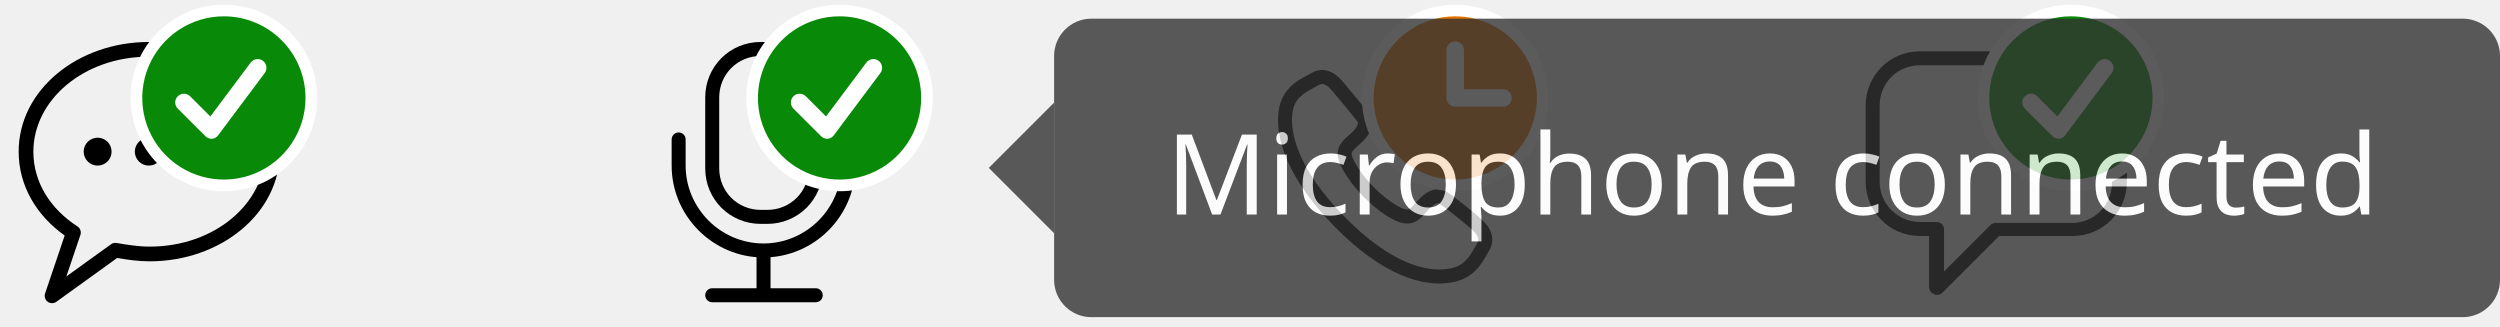
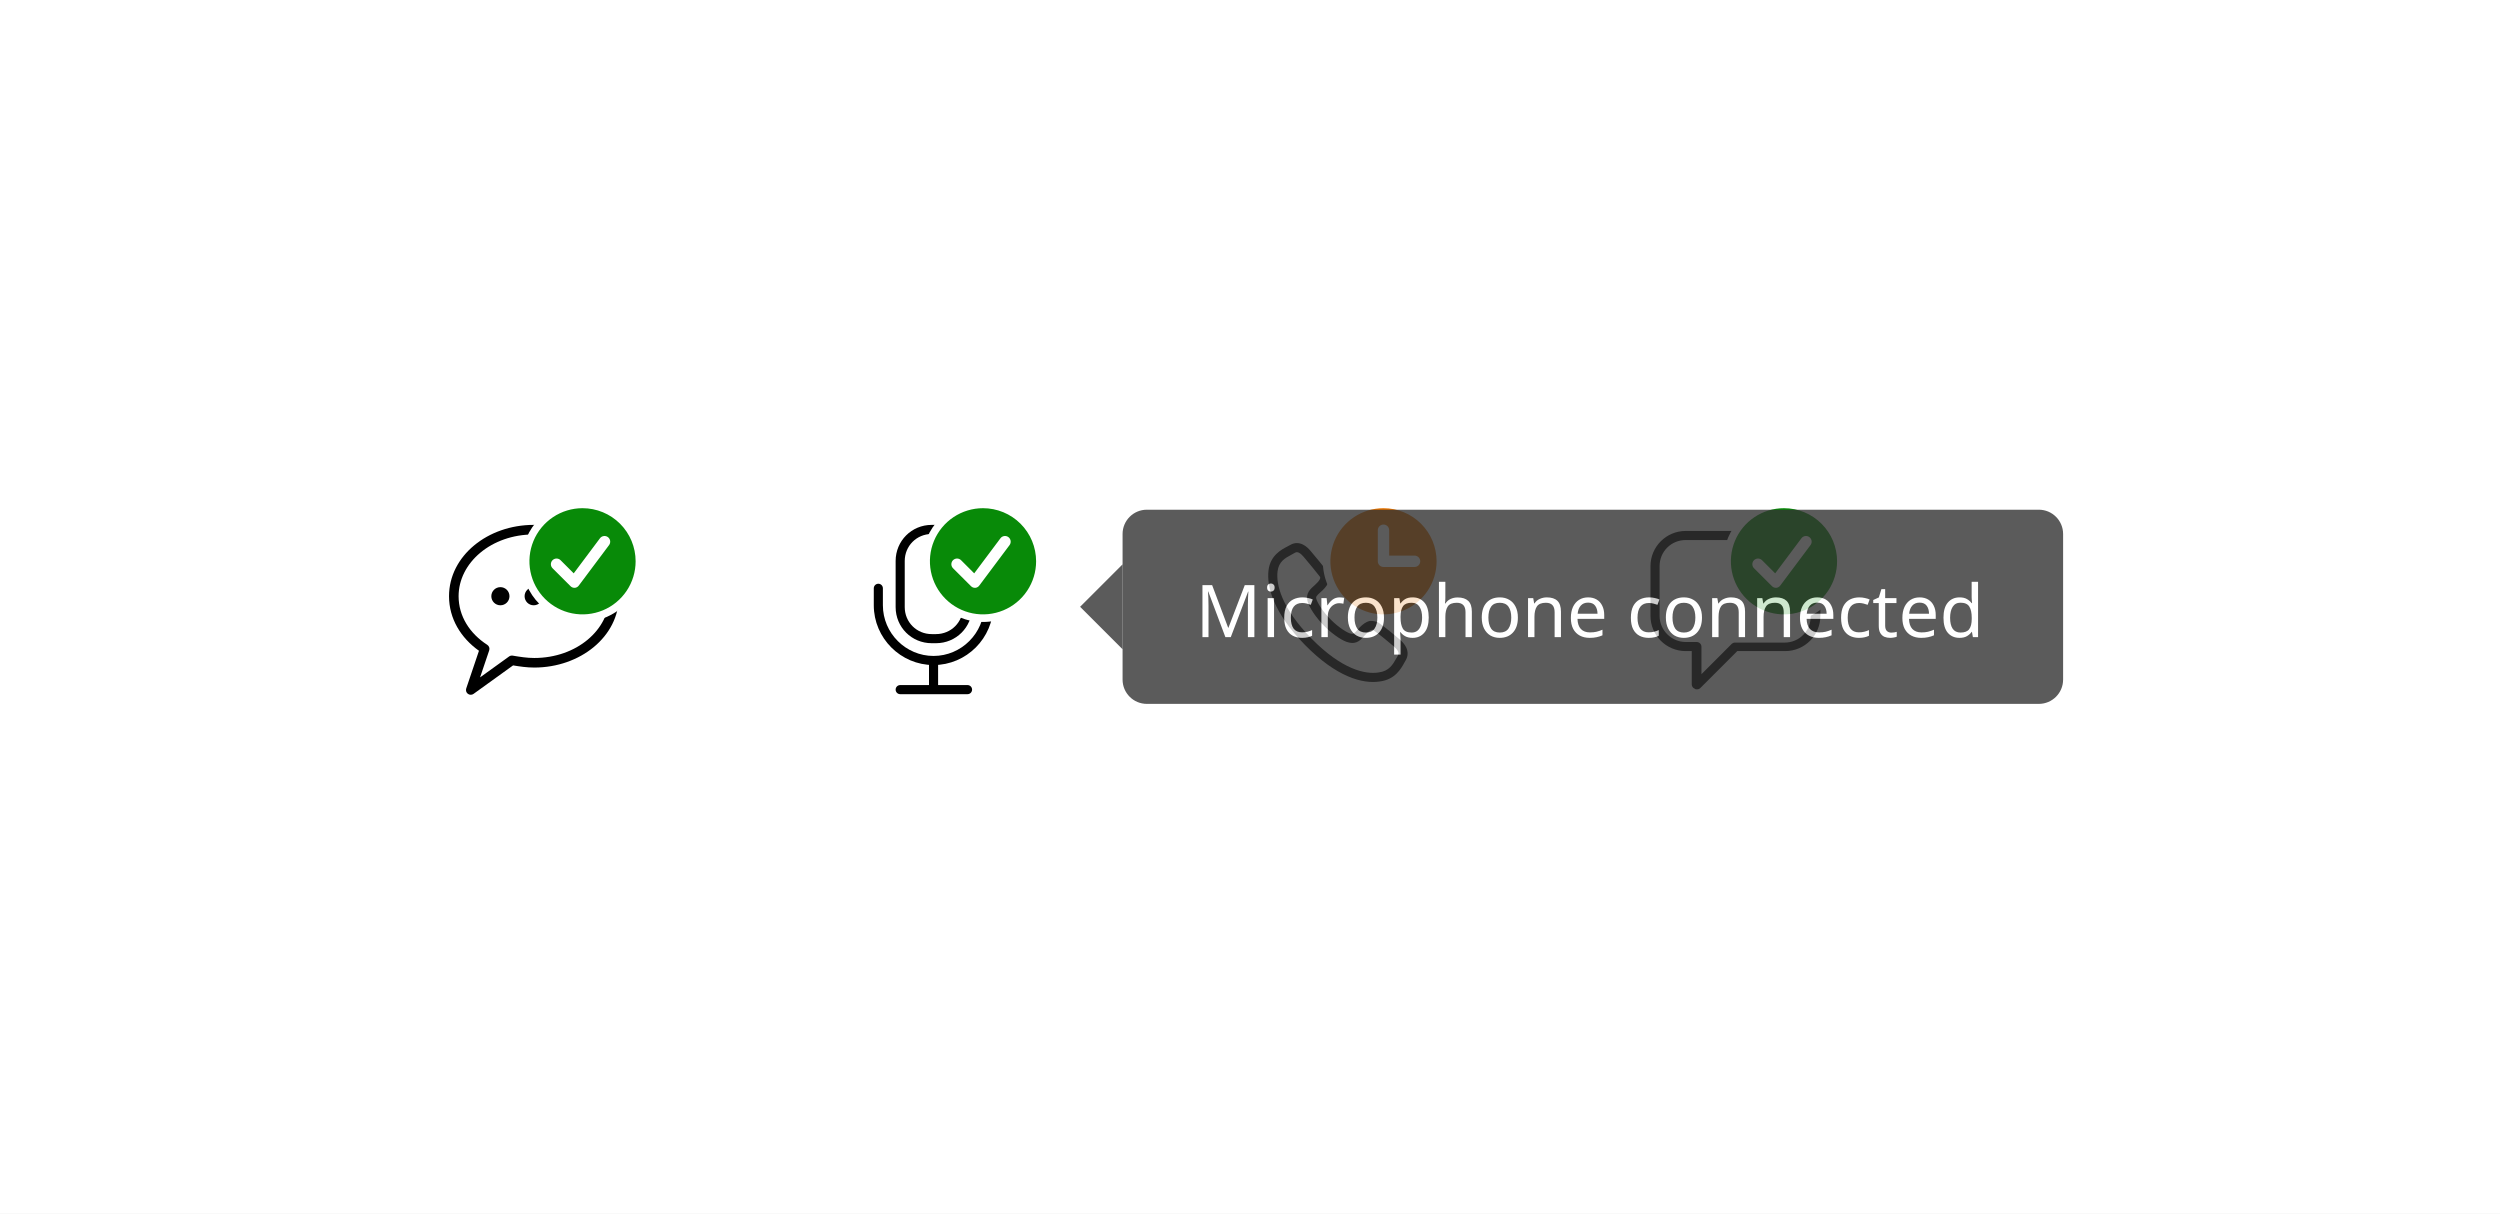
- <svg xmlns="http://www.w3.org/2000/svg" width="268" height="35" viewBox="0 0 268 35" fill="none">
-   <g clip-path="url(#clip0_8402_499468)">
-     <path d="M15.95 17.752C16.776 17.752 17.446 17.082 17.446 16.256C17.446 15.431 16.776 14.761 15.95 14.761C15.124 14.761 14.454 15.431 14.454 16.256C14.454 17.082 15.124 17.752 15.95 17.752Z" fill="black" />
-     <path d="M10.466 17.752C11.292 17.752 11.962 17.082 11.962 16.256C11.962 15.431 11.292 14.761 10.466 14.761C9.64 14.761 8.97 15.431 8.97 16.256C8.97 17.082 9.64 17.752 10.466 17.752Z" fill="black" />
-     <path d="M21.534 17.752C22.36 17.752 23.03 17.082 23.03 16.256C23.03 15.431 22.36 14.761 21.534 14.761C20.708 14.761 20.038 15.431 20.038 16.256C20.038 17.082 20.708 17.752 21.534 17.752Z" fill="black" />
-     <path fill-rule="evenodd" clip-rule="evenodd" d="M15.95 6.077C8.965 6.077 3.577 10.739 3.577 16.256C3.577 19.529 5.39 22.391 8.301 24.269C8.605 24.465 8.736 24.842 8.62 25.184L7.115 29.634L11.9 26.186C12.07 26.063 12.283 26.014 12.49 26.048C13.694 26.249 14.829 26.436 16.05 26.436C23.035 26.436 28.423 21.774 28.423 16.256C28.423 10.742 23.039 6.077 15.95 6.077ZM2 16.256C2 9.61 8.377 4.5 15.95 4.5C23.618 4.5 30 9.606 30 16.256C30 22.903 23.623 28.013 16.05 28.013C14.803 28.013 13.648 27.838 12.555 27.657L6.041 32.351C5.763 32.552 5.387 32.549 5.112 32.346C4.836 32.142 4.724 31.784 4.833 31.459L6.934 25.247C3.95 23.129 2 19.956 2 16.256Z" fill="black" />
-     <circle cx="24" cy="10.5" r="10" fill="white" />
-     <path d="M24 1.75C22.269 1.75 20.578 2.263 19.139 3.225C17.7 4.186 16.578 5.553 15.916 7.152C15.254 8.75 15.081 10.51 15.418 12.207C15.756 13.904 16.589 15.463 17.813 16.687C19.037 17.911 20.596 18.744 22.293 19.082C23.99 19.419 25.75 19.246 27.349 18.584C28.947 17.922 30.314 16.8 31.275 15.361C32.237 13.922 32.75 12.231 32.75 10.5C32.75 8.179 31.828 5.954 30.187 4.313C28.546 2.672 26.321 1.75 24 1.75ZM28.375 7.831L23.406 14.475C23.332 14.585 23.235 14.677 23.121 14.746C23.008 14.815 22.882 14.859 22.75 14.875H22.681C22.558 14.876 22.436 14.853 22.322 14.805C22.208 14.758 22.105 14.688 22.019 14.6L19.081 11.669C18.989 11.583 18.915 11.479 18.864 11.364C18.813 11.249 18.785 11.125 18.783 10.999C18.781 10.873 18.804 10.748 18.851 10.632C18.898 10.515 18.968 10.409 19.058 10.32C19.146 10.231 19.253 10.161 19.369 10.114C19.486 10.066 19.611 10.043 19.737 10.046C19.863 10.048 19.987 10.075 20.102 10.127C20.217 10.178 20.32 10.252 20.406 10.344L22.55 12.488L26.875 6.706C27.024 6.507 27.246 6.376 27.492 6.341C27.739 6.306 27.989 6.37 28.188 6.519C28.386 6.668 28.518 6.89 28.553 7.136C28.588 7.382 28.524 7.632 28.375 7.831Z" fill="#088A08" />
+ <svg xmlns="http://www.w3.org/2000/svg" width="412" height="200" viewBox="0 0 412 200" fill="none">
+   <rect width="412" height="200" fill="white" />
+   <g clip-path="url(#clip0_6677_525181)">
+     <path d="M87.95 99.752C88.776 99.752 89.446 99.082 89.446 98.257C89.446 97.43 88.776 96.761 87.95 96.761C87.124 96.761 86.454 97.43 86.454 98.257C86.454 99.082 87.124 99.752 87.95 99.752Z" fill="black" />
+     <path d="M82.466 99.752C83.292 99.752 83.962 99.082 83.962 98.257C83.962 97.43 83.292 96.761 82.466 96.761C81.64 96.761 80.97 97.43 80.97 98.257C80.97 99.082 81.64 99.752 82.466 99.752Z" fill="black" />
+     <path d="M93.534 99.752C94.36 99.752 95.03 99.082 95.03 98.257C95.03 97.43 94.36 96.761 93.534 96.761C92.708 96.761 92.038 97.43 92.038 98.257C92.038 99.082 92.708 99.752 93.534 99.752Z" fill="black" />
+     <path fill-rule="evenodd" clip-rule="evenodd" d="M87.95 88.077C80.965 88.077 75.577 92.739 75.577 98.257C75.577 101.529 77.39 104.391 80.301 106.269C80.605 106.465 80.736 106.842 80.62 107.184L79.115 111.634L83.9 108.186C84.07 108.063 84.283 108.014 84.49 108.048C85.694 108.249 86.829 108.436 88.05 108.436C95.035 108.436 100.423 103.774 100.423 98.257C100.423 92.742 95.039 88.077 87.95 88.077ZM74 98.257C74 91.61 80.377 86.5 87.95 86.5C95.618 86.5 102 91.606 102 98.257C102 104.903 95.623 110.013 88.05 110.013C86.803 110.013 85.648 109.838 84.555 109.657L78.041 114.351C77.763 114.552 77.388 114.549 77.112 114.346C76.836 114.142 76.724 113.784 76.834 113.459L78.934 107.247C75.95 105.129 74 101.956 74 98.257Z" fill="black" />
+     <circle cx="96" cy="92.5" r="10" fill="white" />
+     <path d="M96 83.75C94.269 83.75 92.578 84.263 91.139 85.225C89.7 86.186 88.578 87.553 87.916 89.151C87.254 90.75 87.081 92.51 87.418 94.207C87.756 95.904 88.589 97.463 89.813 98.687C91.037 99.911 92.596 100.744 94.293 101.082C95.99 101.419 97.75 101.246 99.349 100.584C100.947 99.922 102.314 98.8 103.275 97.361C104.237 95.922 104.75 94.231 104.75 92.5C104.75 90.179 103.828 87.954 102.187 86.313C100.546 84.672 98.321 83.75 96 83.75ZM100.375 89.831L95.406 96.475C95.332 96.585 95.234 96.677 95.121 96.746C95.008 96.815 94.882 96.859 94.75 96.875H94.681C94.558 96.876 94.436 96.853 94.322 96.805C94.208 96.758 94.105 96.688 94.019 96.6L91.081 93.669C90.989 93.583 90.915 93.479 90.864 93.364C90.813 93.249 90.785 93.125 90.783 92.999C90.781 92.874 90.804 92.749 90.851 92.632C90.898 92.515 90.968 92.409 91.058 92.32C91.147 92.231 91.252 92.161 91.369 92.114C91.486 92.066 91.611 92.043 91.737 92.046C91.863 92.048 91.987 92.075 92.102 92.126C92.217 92.178 92.32 92.252 92.406 92.344L94.55 94.487L98.875 88.706C99.024 88.507 99.246 88.376 99.492 88.341C99.739 88.305 99.989 88.37 100.188 88.519C100.386 88.668 100.518 88.89 100.553 89.136C100.588 89.382 100.524 89.632 100.375 89.831Z" fill="#088A08" />
  </g>
-   <g clip-path="url(#clip1_8402_499468)">
-     <path fill-rule="evenodd" clip-rule="evenodd" d="M72.75 14.2C73.164 14.2 73.5 14.536 73.5 14.95V17.75C73.5 22.336 77.264 26.1 81.85 26.1C86.436 26.1 90.2 22.336 90.2 17.75V14.95C90.2 14.536 90.536 14.2 90.95 14.2C91.364 14.2 91.7 14.536 91.7 14.95V17.75C91.7 23.164 87.264 27.6 81.85 27.6C76.436 27.6 72 23.164 72 17.75V14.95C72 14.536 72.336 14.2 72.75 14.2Z" fill="black" />
-     <path fill-rule="evenodd" clip-rule="evenodd" d="M81.55 6C79.064 6 77.1 7.964 77.1 10.45V18.05C77.1 20.536 79.064 22.5 81.55 22.5H82.25C84.736 22.5 86.7 20.536 86.7 18.05V10.45C86.7 7.964 84.736 6 82.25 6H81.55ZM75.6 10.45C75.6 7.136 78.236 4.5 81.55 4.5H82.25C85.564 4.5 88.2 7.136 88.2 10.45V18.05C88.2 21.364 85.564 24 82.25 24H81.55C78.236 24 75.6 21.364 75.6 18.05V10.45Z" fill="black" />
-     <path fill-rule="evenodd" clip-rule="evenodd" d="M81.1 31.65V26.85H82.6V31.65H81.1Z" fill="black" />
-     <path fill-rule="evenodd" clip-rule="evenodd" d="M75.6 31.65C75.6 31.236 75.936 30.9 76.35 30.9H87.45C87.864 30.9 88.2 31.236 88.2 31.65C88.2 32.064 87.864 32.4 87.45 32.4H76.35C75.936 32.4 75.6 32.064 75.6 31.65Z" fill="black" />
-     <circle cx="90" cy="10.5" r="10" fill="white" />
-     <path d="M90 1.75C88.269 1.75 86.578 2.263 85.139 3.225C83.7 4.186 82.578 5.553 81.916 7.152C81.254 8.75 81.081 10.51 81.418 12.207C81.756 13.904 82.589 15.463 83.813 16.687C85.037 17.911 86.596 18.744 88.293 19.082C89.99 19.419 91.75 19.246 93.349 18.584C94.947 17.922 96.314 16.8 97.275 15.361C98.237 13.922 98.75 12.231 98.75 10.5C98.75 8.179 97.828 5.954 96.187 4.313C94.546 2.672 92.321 1.75 90 1.75ZM94.375 7.831L89.406 14.475C89.332 14.585 89.234 14.677 89.121 14.746C89.008 14.815 88.882 14.859 88.75 14.875H88.681C88.558 14.876 88.436 14.853 88.322 14.805C88.208 14.758 88.105 14.688 88.019 14.6L85.081 11.669C84.989 11.583 84.915 11.479 84.864 11.364C84.813 11.249 84.785 11.125 84.783 10.999C84.781 10.873 84.804 10.748 84.851 10.632C84.898 10.515 84.968 10.409 85.058 10.32C85.147 10.231 85.252 10.161 85.369 10.114C85.486 10.066 85.611 10.043 85.737 10.046C85.863 10.048 85.987 10.075 86.102 10.127C86.217 10.178 86.32 10.252 86.406 10.344L88.55 12.488L92.875 6.706C93.024 6.507 93.246 6.376 93.492 6.341C93.739 6.306 93.989 6.37 94.188 6.519C94.386 6.668 94.518 6.89 94.553 7.136C94.588 7.382 94.524 7.632 94.375 7.831Z" fill="#088A08" />
+   <g clip-path="url(#clip1_6677_525181)">
+     <path fill-rule="evenodd" clip-rule="evenodd" d="M144.75 96.2C145.164 96.2 145.5 96.536 145.5 96.95V99.75C145.5 104.336 149.264 108.1 153.85 108.1C158.436 108.1 162.2 104.336 162.2 99.75V96.95C162.2 96.536 162.536 96.2 162.95 96.2C163.364 96.2 163.7 96.536 163.7 96.95V99.75C163.7 105.164 159.264 109.6 153.85 109.6C148.436 109.6 144 105.164 144 99.75V96.95C144 96.536 144.336 96.2 144.75 96.2Z" fill="black" />
+     <path fill-rule="evenodd" clip-rule="evenodd" d="M153.55 88C151.064 88 149.1 89.964 149.1 92.45V100.05C149.1 102.536 151.064 104.5 153.55 104.5H154.25C156.736 104.5 158.7 102.536 158.7 100.05V92.45C158.7 89.964 156.736 88 154.25 88H153.55ZM147.6 92.45C147.6 89.136 150.236 86.5 153.55 86.5H154.25C157.564 86.5 160.2 89.136 160.2 92.45V100.05C160.2 103.364 157.564 106 154.25 106H153.55C150.236 106 147.6 103.364 147.6 100.05V92.45Z" fill="black" />
+     <path fill-rule="evenodd" clip-rule="evenodd" d="M153.1 113.65V108.85H154.6V113.65H153.1Z" fill="black" />
+     <path fill-rule="evenodd" clip-rule="evenodd" d="M147.6 113.65C147.6 113.236 147.936 112.9 148.35 112.9H159.45C159.864 112.9 160.2 113.236 160.2 113.65C160.2 114.064 159.864 114.4 159.45 114.4H148.35C147.936 114.4 147.6 114.064 147.6 113.65Z" fill="black" />
+     <circle cx="162" cy="92.5" r="10" fill="white" />
+     <path d="M162 83.75C160.269 83.75 158.578 84.263 157.139 85.225C155.7 86.186 154.578 87.553 153.916 89.151C153.254 90.75 153.081 92.51 153.418 94.207C153.756 95.904 154.589 97.463 155.813 98.687C157.037 99.911 158.596 100.744 160.293 101.082C161.99 101.419 163.75 101.246 165.348 100.584C166.947 99.922 168.314 98.8 169.275 97.361C170.237 95.922 170.75 94.231 170.75 92.5C170.75 90.179 169.828 87.954 168.187 86.313C166.546 84.672 164.321 83.75 162 83.75ZM166.375 89.831L161.406 96.475C161.332 96.585 161.234 96.677 161.121 96.746C161.008 96.815 160.882 96.859 160.75 96.875H160.681C160.558 96.876 160.436 96.853 160.322 96.805C160.208 96.758 160.105 96.688 160.019 96.6L157.081 93.669C156.989 93.583 156.915 93.479 156.864 93.364C156.813 93.249 156.785 93.125 156.783 92.999C156.781 92.874 156.804 92.749 156.851 92.632C156.898 92.515 156.968 92.409 157.057 92.32C157.146 92.231 157.253 92.161 157.369 92.114C157.486 92.066 157.611 92.043 157.737 92.046C157.863 92.048 157.987 92.075 158.102 92.126C158.217 92.178 158.32 92.252 158.406 92.344L160.55 94.487L164.875 88.706C165.024 88.507 165.246 88.376 165.492 88.341C165.739 88.305 165.989 88.37 166.188 88.519C166.386 88.668 166.518 88.89 166.553 89.136C166.588 89.382 166.524 89.632 166.375 89.831Z" fill="#088A08" />
  </g>
-   <g clip-path="url(#clip2_8402_499468)">
-     <path fill-rule="evenodd" clip-rule="evenodd" d="M142.713 7.738C143.268 8.007 143.7 8.453 143.975 8.782C144.041 8.863 144.13 8.968 144.233 9.092C144.888 9.874 146.167 11.405 146.699 12.113C147.211 12.796 147.135 13.535 146.848 14.127C146.582 14.678 146.114 15.158 145.692 15.527C145.272 15.894 145.068 16.094 144.964 16.265C144.902 16.367 144.871 16.458 144.926 16.681C144.994 16.954 145.237 17.468 145.673 18.122C146.096 18.757 146.665 19.468 147.329 20.132C147.993 20.797 148.704 21.365 149.324 21.774C149.634 21.979 149.914 22.139 150.146 22.25C150.391 22.368 150.541 22.411 150.605 22.42C150.63 22.424 150.655 22.429 150.68 22.435C150.903 22.491 150.994 22.459 151.096 22.397C151.267 22.293 151.467 22.089 151.834 21.669C152.203 21.247 152.683 20.779 153.234 20.513C153.821 20.228 154.552 20.152 155.23 20.649C156.179 21.285 157.997 22.802 158.687 23.393C159.07 23.721 159.518 24.184 159.772 24.76C160.044 25.377 160.083 26.112 159.642 26.848C159.581 26.949 159.516 27.067 159.444 27.198C158.886 28.212 157.909 29.986 155.404 30.305C152.575 30.752 148.25 29.576 143.063 24.288C137.871 18.994 136.716 14.678 137.054 11.97C137.362 9.508 139.173 8.573 140.193 8.046C140.356 7.961 140.499 7.887 140.613 7.819C141.371 7.364 142.12 7.45 142.713 7.738ZM142.059 9.087C141.827 8.975 141.626 8.961 141.384 9.106C141.187 9.224 140.983 9.334 140.778 9.444C139.763 9.99 138.745 10.537 138.543 12.155C138.281 14.247 139.126 18.131 144.134 23.237C149.139 28.341 153.01 29.169 155.18 28.822C155.188 28.821 155.197 28.819 155.205 28.818C156.921 28.604 157.532 27.523 158.106 26.509C158.189 26.363 158.271 26.218 158.355 26.077C158.514 25.813 158.503 25.598 158.4 25.365C158.279 25.091 158.027 24.804 157.71 24.532C157.004 23.926 155.238 22.457 154.382 21.887C154.371 21.879 154.36 21.871 154.349 21.863C154.232 21.775 154.121 21.749 153.888 21.862C153.614 21.995 153.294 22.278 152.963 22.656C152.63 23.036 152.28 23.432 151.876 23.678C151.412 23.96 150.915 24.032 150.352 23.899C150.076 23.853 149.78 23.738 149.498 23.603C149.19 23.455 148.85 23.259 148.498 23.026C147.793 22.56 147.004 21.928 146.268 21.193C145.532 20.457 144.901 19.668 144.424 18.953C143.96 18.257 143.603 17.571 143.471 17.044C143.326 16.467 143.395 15.958 143.683 15.485C143.929 15.081 144.325 14.731 144.705 14.398C145.083 14.067 145.366 13.747 145.499 13.473C145.612 13.24 145.586 13.13 145.499 13.012C144.995 12.341 143.755 10.858 143.093 10.066C142.986 9.938 142.894 9.828 142.822 9.743C142.597 9.473 142.329 9.218 142.059 9.087Z" fill="black" />
-     <circle cx="156" cy="10.5" r="10" fill="white" />
-     <path d="M156 1.75C154.269 1.75 152.578 2.263 151.139 3.225C149.7 4.186 148.578 5.553 147.916 7.152C147.254 8.75 147.081 10.51 147.418 12.207C147.756 13.904 148.589 15.463 149.813 16.687C151.037 17.911 152.596 18.744 154.293 19.082C155.99 19.419 157.75 19.246 159.348 18.584C160.947 17.922 162.314 16.8 163.275 15.361C164.237 13.922 164.75 12.231 164.75 10.5C164.75 8.179 163.828 5.954 162.187 4.313C160.546 2.672 158.321 1.75 156 1.75ZM161.119 11.438H156C155.751 11.438 155.513 11.339 155.337 11.163C155.161 10.987 155.063 10.749 155.063 10.5V5.381C155.063 5.133 155.161 4.894 155.337 4.718C155.513 4.543 155.751 4.444 156 4.444C156.249 4.444 156.487 4.543 156.663 4.718C156.839 4.894 156.938 5.133 156.938 5.381V9.562H161.119C161.367 9.562 161.606 9.661 161.782 9.837C161.957 10.013 162.056 10.251 162.056 10.5C162.056 10.749 161.957 10.987 161.782 11.163C161.606 11.339 161.367 11.438 161.119 11.438Z" fill="#E67300" />
+   <g clip-path="url(#clip2_6677_525181)">
+     <path fill-rule="evenodd" clip-rule="evenodd" d="M214.713 89.738C215.268 90.007 215.7 90.453 215.975 90.782C216.041 90.862 216.13 90.968 216.233 91.092C216.888 91.874 218.167 93.404 218.699 94.112C219.211 94.796 219.135 95.535 218.848 96.127C218.582 96.678 218.114 97.158 217.692 97.527C217.272 97.894 217.068 98.094 216.964 98.265C216.902 98.367 216.871 98.458 216.926 98.681C216.994 98.954 217.237 99.468 217.673 100.121C218.096 100.757 218.665 101.468 219.329 102.132C219.993 102.797 220.704 103.365 221.324 103.774C221.634 103.979 221.914 104.139 222.146 104.25C222.391 104.368 222.541 104.411 222.605 104.42C222.63 104.424 222.655 104.429 222.68 104.435C222.903 104.49 222.994 104.459 223.096 104.397C223.267 104.293 223.467 104.089 223.834 103.669C224.203 103.247 224.683 102.779 225.234 102.513C225.821 102.228 226.552 102.152 227.23 102.649C228.179 103.285 229.997 104.802 230.687 105.393C231.07 105.721 231.518 106.184 231.772 106.76C232.044 107.377 232.083 108.112 231.642 108.848C231.581 108.949 231.516 109.067 231.444 109.198C230.886 110.212 229.909 111.986 227.404 112.305C224.575 112.752 220.25 111.576 215.063 106.288C209.871 100.994 208.716 96.678 209.054 93.969C209.362 91.508 211.173 90.573 212.193 90.046C212.356 89.961 212.499 89.887 212.613 89.819C213.371 89.364 214.12 89.45 214.713 89.738ZM214.059 91.087C213.827 90.975 213.626 90.961 213.384 91.106C213.187 91.224 212.983 91.334 212.778 91.444C211.763 91.99 210.745 92.537 210.543 94.156C210.281 96.247 211.126 100.131 216.134 105.237C221.139 110.341 225.01 111.169 227.18 110.822C227.188 110.821 227.197 110.819 227.205 110.818C228.921 110.604 229.532 109.523 230.106 108.509C230.189 108.363 230.271 108.218 230.355 108.077C230.514 107.813 230.503 107.598 230.4 107.365C230.279 107.091 230.027 106.804 229.71 106.532C229.004 105.926 227.238 104.457 226.382 103.887C226.371 103.879 226.36 103.871 226.349 103.863C226.232 103.775 226.121 103.749 225.888 103.862C225.614 103.996 225.294 104.278 224.963 104.656C224.63 105.036 224.28 105.432 223.876 105.678C223.412 105.96 222.915 106.032 222.352 105.899C222.076 105.853 221.78 105.738 221.498 105.603C221.19 105.455 220.85 105.259 220.498 105.026C219.793 104.56 219.004 103.928 218.268 103.193C217.532 102.457 216.901 101.668 216.424 100.954C215.96 100.257 215.603 99.571 215.471 99.044C215.326 98.467 215.395 97.958 215.683 97.485C215.929 97.081 216.325 96.731 216.705 96.398C217.083 96.067 217.366 95.747 217.499 95.473C217.612 95.24 217.586 95.129 217.499 95.013C216.995 94.341 215.755 92.858 215.093 92.066C214.986 91.938 214.894 91.828 214.822 91.743C214.597 91.472 214.329 91.218 214.059 91.087Z" fill="black" />
+     <circle cx="228" cy="92.5" r="10" fill="white" />
+     <path d="M228 83.75C226.269 83.75 224.578 84.263 223.139 85.225C221.7 86.186 220.578 87.553 219.916 89.151C219.254 90.75 219.081 92.51 219.418 94.207C219.756 95.904 220.589 97.463 221.813 98.687C223.037 99.911 224.596 100.744 226.293 101.082C227.99 101.419 229.75 101.246 231.348 100.584C232.947 99.922 234.314 98.8 235.275 97.361C236.237 95.922 236.75 94.231 236.75 92.5C236.75 90.179 235.828 87.954 234.187 86.313C232.546 84.672 230.321 83.75 228 83.75ZM233.119 93.438H228C227.751 93.438 227.513 93.339 227.337 93.163C227.161 92.987 227.063 92.749 227.063 92.5V87.381C227.063 87.133 227.161 86.894 227.337 86.718C227.513 86.543 227.751 86.444 228 86.444C228.249 86.444 228.487 86.543 228.663 86.718C228.839 86.894 228.938 87.133 228.938 87.381V91.562H233.119C233.367 91.562 233.606 91.661 233.782 91.837C233.957 92.013 234.056 92.251 234.056 92.5C234.056 92.749 233.957 92.987 233.782 93.163C233.606 93.339 233.367 93.438 233.119 93.438Z" fill="#E67300" />
  </g>
-   <g clip-path="url(#clip3_8402_499468)">
-     <path d="M207.6 31.6C207.5 31.6 207.4 31.6 207.3 31.5C207 31.4 206.8 31.1 206.8 30.8V25.3H205.8C202.6 25.3 200 22.7 200 19.5V11.3C200 8.1 202.6 5.5 205.8 5.5H222.1C225.4 5.5 228 8.1 228 11.3V19.5C228 22.7 225.4 25.3 222.2 25.3H214.3L208.2 31.4C208 31.6 207.8 31.6 207.6 31.6ZM205.8 7C203.4 7 201.5 8.9 201.5 11.3V19.5C201.5 21.9 203.5 23.8 205.8 23.8H207.6C208 23.8 208.4 24.1 208.4 24.6V29.1L213.4 24.1C213.5 24 213.7 23.9 213.9 23.9H222.1C224.5 23.9 226.4 22 226.4 19.6V11.3C226.4 8.9 224.5 7 222.1 7H205.8Z" fill="black" />
-     <circle cx="222" cy="10.5" r="10" fill="white" />
-     <path d="M222 1.75C220.269 1.75 218.578 2.263 217.139 3.225C215.7 4.186 214.578 5.553 213.916 7.152C213.254 8.75 213.081 10.51 213.418 12.207C213.756 13.904 214.589 15.463 215.813 16.687C217.037 17.911 218.596 18.744 220.293 19.082C221.99 19.419 223.75 19.246 225.348 18.584C226.947 17.922 228.314 16.8 229.275 15.361C230.237 13.922 230.75 12.231 230.75 10.5C230.75 8.179 229.828 5.954 228.187 4.313C226.546 2.672 224.321 1.75 222 1.75ZM226.375 7.831L221.406 14.475C221.332 14.585 221.234 14.677 221.121 14.746C221.008 14.815 220.882 14.859 220.75 14.875H220.681C220.558 14.876 220.436 14.853 220.322 14.805C220.208 14.758 220.105 14.688 220.019 14.6L217.081 11.669C216.989 11.583 216.915 11.479 216.864 11.364C216.813 11.249 216.785 11.125 216.783 10.999C216.781 10.873 216.804 10.748 216.851 10.632C216.898 10.515 216.968 10.409 217.057 10.32C217.146 10.231 217.253 10.161 217.369 10.114C217.486 10.066 217.611 10.043 217.737 10.046C217.863 10.048 217.987 10.075 218.102 10.127C218.217 10.178 218.32 10.252 218.406 10.344L220.55 12.488L224.875 6.706C225.024 6.507 225.246 6.376 225.492 6.341C225.739 6.306 225.989 6.37 226.188 6.519C226.386 6.668 226.518 6.89 226.553 7.136C226.588 7.382 226.524 7.632 226.375 7.831Z" fill="#088A08" />
+   <g clip-path="url(#clip3_6677_525181)">
+     <path d="M279.6 113.6C279.5 113.6 279.4 113.6 279.3 113.5C279 113.4 278.8 113.1 278.8 112.8V107.3H277.8C274.6 107.3 272 104.7 272 101.5V93.3C272 90.1 274.6 87.5 277.8 87.5H294.1C297.4 87.5 300 90.1 300 93.3V101.5C300 104.7 297.4 107.3 294.2 107.3H286.3L280.2 113.4C280 113.6 279.8 113.6 279.6 113.6ZM277.8 89C275.4 89 273.5 90.9 273.5 93.3V101.5C273.5 103.9 275.5 105.8 277.8 105.8H279.6C280 105.8 280.4 106.1 280.4 106.6V111.1L285.4 106.1C285.5 106 285.7 105.9 285.9 105.9H294.1C296.5 105.9 298.4 104 298.4 101.6V93.3C298.4 90.9 296.5 89 294.1 89H277.8Z" fill="black" />
+     <circle cx="294" cy="92.5" r="10" fill="white" />
+     <path d="M294 83.75C292.269 83.75 290.578 84.263 289.139 85.225C287.7 86.186 286.578 87.553 285.916 89.151C285.254 90.75 285.081 92.51 285.418 94.207C285.756 95.904 286.589 97.463 287.813 98.687C289.037 99.911 290.596 100.744 292.293 101.082C293.99 101.419 295.75 101.246 297.348 100.584C298.947 99.922 300.314 98.8 301.275 97.361C302.237 95.922 302.75 94.231 302.75 92.5C302.75 90.179 301.828 87.954 300.187 86.313C298.546 84.672 296.321 83.75 294 83.75ZM298.375 89.831L293.406 96.475C293.332 96.585 293.234 96.677 293.121 96.746C293.008 96.815 292.882 96.859 292.75 96.875H292.681C292.558 96.876 292.436 96.853 292.322 96.805C292.208 96.758 292.105 96.688 292.019 96.6L289.081 93.669C288.989 93.583 288.915 93.479 288.864 93.364C288.813 93.249 288.785 93.125 288.783 92.999C288.781 92.874 288.804 92.749 288.851 92.632C288.898 92.515 288.968 92.409 289.057 92.32C289.146 92.231 289.253 92.161 289.369 92.114C289.486 92.066 289.611 92.043 289.737 92.046C289.863 92.048 289.987 92.075 290.102 92.126C290.217 92.178 290.32 92.252 290.406 92.344L292.55 94.487L296.875 88.706C297.024 88.507 297.246 88.376 297.492 88.341C297.739 88.305 297.989 88.37 298.188 88.519C298.386 88.668 298.518 88.89 298.553 89.136C298.588 89.382 298.524 89.632 298.375 89.831Z" fill="#088A08" />
  </g>
-   <path opacity="0.8" d="M113 11V25L106 18L113 11Z" fill="#323232" />
+   <path opacity="0.8" d="M185 93V107L178 100L185 93Z" fill="#323232" />
  <g opacity="0.8">
-     <rect x="113" y="2" width="155" height="32" rx="4" fill="#323232" />
-     <path d="M129.944 23L127.124 15.488H127.076C127.1 15.736 127.12 16.072 127.136 16.496C127.152 16.912 127.16 17.348 127.16 17.804V23H126.164V14.432H127.76L130.4 21.452H130.448L133.136 14.432H134.72V23H133.652V17.732C133.652 17.316 133.66 16.904 133.676 16.496C133.7 16.088 133.72 15.756 133.736 15.5H133.688L130.832 23H129.944ZM137.447 14.156C137.607 14.156 137.747 14.212 137.867 14.324C137.995 14.428 138.059 14.596 138.059 14.828C138.059 15.06 137.995 15.232 137.867 15.344C137.747 15.448 137.607 15.5 137.447 15.5C137.271 15.5 137.123 15.448 137.003 15.344C136.883 15.232 136.823 15.06 136.823 14.828C136.823 14.596 136.883 14.428 137.003 14.324C137.123 14.212 137.271 14.156 137.447 14.156ZM137.963 16.568V23H136.907V16.568H137.963ZM142.58 23.12C142.004 23.12 141.496 23.004 141.056 22.772C140.616 22.54 140.268 22.18 140.012 21.692C139.764 21.204 139.64 20.58 139.64 19.82C139.64 19.028 139.768 18.384 140.024 17.888C140.288 17.392 140.648 17.028 141.104 16.796C141.56 16.564 142.076 16.448 142.652 16.448C142.972 16.448 143.284 16.484 143.588 16.556C143.9 16.62 144.152 16.7 144.344 16.796L144.02 17.672C143.828 17.6 143.604 17.532 143.348 17.468C143.092 17.404 142.852 17.372 142.628 17.372C141.364 17.372 140.732 18.184 140.732 19.808C140.732 20.584 140.884 21.18 141.188 21.596C141.5 22.004 141.96 22.208 142.568 22.208C142.912 22.208 143.22 22.172 143.492 22.1C143.764 22.028 144.012 21.94 144.236 21.836V22.772C144.02 22.884 143.78 22.968 143.516 23.024C143.26 23.088 142.948 23.12 142.58 23.12ZM148.766 16.448C148.886 16.448 149.014 16.456 149.15 16.472C149.286 16.48 149.41 16.496 149.522 16.52L149.39 17.492C149.286 17.468 149.17 17.448 149.042 17.432C148.914 17.416 148.798 17.408 148.694 17.408C148.366 17.408 148.058 17.5 147.77 17.684C147.482 17.86 147.25 18.112 147.074 18.44C146.906 18.76 146.822 19.136 146.822 19.568V23H145.766V16.568H146.63L146.75 17.744H146.798C146.998 17.392 147.262 17.088 147.59 16.832C147.926 16.576 148.318 16.448 148.766 16.448ZM156.081 19.772C156.081 20.836 155.809 21.66 155.265 22.244C154.729 22.828 154.001 23.12 153.081 23.12C152.513 23.12 152.005 22.992 151.557 22.736C151.117 22.472 150.769 22.092 150.513 21.596C150.257 21.092 150.129 20.484 150.129 19.772C150.129 18.708 150.393 17.888 150.921 17.312C151.457 16.736 152.189 16.448 153.117 16.448C153.693 16.448 154.205 16.58 154.653 16.844C155.101 17.1 155.449 17.476 155.697 17.972C155.953 18.46 156.081 19.06 156.081 19.772ZM151.221 19.772C151.221 20.532 151.369 21.136 151.665 21.584C151.969 22.024 152.449 22.244 153.105 22.244C153.753 22.244 154.229 22.024 154.533 21.584C154.837 21.136 154.989 20.532 154.989 19.772C154.989 19.012 154.837 18.416 154.533 17.984C154.229 17.552 153.749 17.336 153.093 17.336C152.437 17.336 151.961 17.552 151.665 17.984C151.369 18.416 151.221 19.012 151.221 19.772ZM160.814 16.448C161.606 16.448 162.242 16.724 162.722 17.276C163.21 17.828 163.454 18.66 163.454 19.772C163.454 20.868 163.21 21.7 162.722 22.268C162.242 22.836 161.602 23.12 160.802 23.12C160.306 23.12 159.894 23.028 159.566 22.844C159.246 22.66 158.994 22.44 158.81 22.184H158.738C158.746 22.32 158.758 22.492 158.774 22.7C158.798 22.908 158.81 23.088 158.81 23.24V25.88H157.754V16.568H158.618L158.762 17.444H158.81C159.002 17.164 159.254 16.928 159.566 16.736C159.878 16.544 160.294 16.448 160.814 16.448ZM160.622 17.336C159.966 17.336 159.502 17.52 159.23 17.888C158.958 18.256 158.818 18.816 158.81 19.568V19.772C158.81 20.564 158.938 21.176 159.194 21.608C159.458 22.032 159.942 22.244 160.646 22.244C161.03 22.244 161.35 22.14 161.606 21.932C161.862 21.716 162.05 21.42 162.17 21.044C162.298 20.668 162.362 20.24 162.362 19.76C162.362 19.024 162.218 18.436 161.93 17.996C161.65 17.556 161.214 17.336 160.622 17.336ZM166.193 13.88V16.556C166.193 16.876 166.173 17.176 166.133 17.456H166.205C166.413 17.128 166.693 16.88 167.045 16.712C167.405 16.544 167.793 16.46 168.209 16.46C168.985 16.46 169.569 16.648 169.961 17.024C170.361 17.392 170.561 17.988 170.561 18.812V23H169.517V18.884C169.517 17.852 169.037 17.336 168.077 17.336C167.357 17.336 166.861 17.54 166.589 17.948C166.325 18.348 166.193 18.924 166.193 19.676V23H165.137V13.88H166.193ZM178.147 19.772C178.147 20.836 177.875 21.66 177.331 22.244C176.795 22.828 176.067 23.12 175.147 23.12C174.579 23.12 174.071 22.992 173.623 22.736C173.183 22.472 172.835 22.092 172.579 21.596C172.323 21.092 172.195 20.484 172.195 19.772C172.195 18.708 172.459 17.888 172.987 17.312C173.523 16.736 174.255 16.448 175.183 16.448C175.759 16.448 176.271 16.58 176.719 16.844C177.167 17.1 177.515 17.476 177.763 17.972C178.019 18.46 178.147 19.06 178.147 19.772ZM173.287 19.772C173.287 20.532 173.435 21.136 173.731 21.584C174.035 22.024 174.515 22.244 175.171 22.244C175.819 22.244 176.295 22.024 176.599 21.584C176.903 21.136 177.055 20.532 177.055 19.772C177.055 19.012 176.903 18.416 176.599 17.984C176.295 17.552 175.815 17.336 175.159 17.336C174.503 17.336 174.027 17.552 173.731 17.984C173.435 18.416 173.287 19.012 173.287 19.772ZM182.917 16.448C183.685 16.448 184.265 16.636 184.657 17.012C185.049 17.388 185.245 17.988 185.245 18.812V23H184.201V18.884C184.201 17.852 183.721 17.336 182.761 17.336C182.049 17.336 181.557 17.536 181.285 17.936C181.013 18.336 180.877 18.912 180.877 19.664V23H179.821V16.568H180.673L180.829 17.444H180.889C181.097 17.108 181.385 16.86 181.753 16.7C182.121 16.532 182.509 16.448 182.917 16.448ZM189.723 16.448C190.267 16.448 190.739 16.568 191.139 16.808C191.539 17.048 191.843 17.388 192.051 17.828C192.267 18.26 192.375 18.768 192.375 19.352V19.988H187.971C187.987 20.716 188.171 21.272 188.523 21.656C188.883 22.032 189.383 22.22 190.023 22.22C190.431 22.22 190.791 22.184 191.103 22.112C191.423 22.032 191.751 21.92 192.087 21.776V22.7C191.759 22.844 191.435 22.948 191.115 23.012C190.795 23.084 190.415 23.12 189.975 23.12C189.359 23.12 188.819 22.996 188.355 22.748C187.891 22.5 187.527 22.132 187.263 21.644C187.007 21.156 186.879 20.552 186.879 19.832C186.879 19.128 186.995 18.524 187.227 18.02C187.467 17.516 187.799 17.128 188.223 16.856C188.655 16.584 189.155 16.448 189.723 16.448ZM189.711 17.312C189.207 17.312 188.807 17.476 188.511 17.804C188.223 18.124 188.051 18.572 187.995 19.148H191.271C191.263 18.604 191.135 18.164 190.887 17.828C190.639 17.484 190.247 17.312 189.711 17.312ZM199.709 23.12C199.133 23.12 198.625 23.004 198.185 22.772C197.745 22.54 197.397 22.18 197.141 21.692C196.893 21.204 196.769 20.58 196.769 19.82C196.769 19.028 196.897 18.384 197.153 17.888C197.417 17.392 197.777 17.028 198.233 16.796C198.689 16.564 199.205 16.448 199.781 16.448C200.101 16.448 200.413 16.484 200.717 16.556C201.029 16.62 201.281 16.7 201.473 16.796L201.149 17.672C200.957 17.6 200.733 17.532 200.477 17.468C200.221 17.404 199.981 17.372 199.757 17.372C198.493 17.372 197.861 18.184 197.861 19.808C197.861 20.584 198.013 21.18 198.317 21.596C198.629 22.004 199.089 22.208 199.697 22.208C200.041 22.208 200.349 22.172 200.621 22.1C200.893 22.028 201.141 21.94 201.365 21.836V22.772C201.149 22.884 200.909 22.968 200.645 23.024C200.389 23.088 200.077 23.12 199.709 23.12ZM208.487 19.772C208.487 20.836 208.215 21.66 207.671 22.244C207.135 22.828 206.407 23.12 205.487 23.12C204.919 23.12 204.411 22.992 203.963 22.736C203.523 22.472 203.175 22.092 202.919 21.596C202.663 21.092 202.535 20.484 202.535 19.772C202.535 18.708 202.799 17.888 203.327 17.312C203.863 16.736 204.595 16.448 205.523 16.448C206.099 16.448 206.611 16.58 207.059 16.844C207.507 17.1 207.855 17.476 208.103 17.972C208.359 18.46 208.487 19.06 208.487 19.772ZM203.627 19.772C203.627 20.532 203.775 21.136 204.071 21.584C204.375 22.024 204.855 22.244 205.511 22.244C206.159 22.244 206.635 22.024 206.939 21.584C207.243 21.136 207.395 20.532 207.395 19.772C207.395 19.012 207.243 18.416 206.939 17.984C206.635 17.552 206.155 17.336 205.499 17.336C204.843 17.336 204.367 17.552 204.071 17.984C203.775 18.416 203.627 19.012 203.627 19.772ZM213.257 16.448C214.025 16.448 214.605 16.636 214.997 17.012C215.389 17.388 215.585 17.988 215.585 18.812V23H214.541V18.884C214.541 17.852 214.061 17.336 213.101 17.336C212.389 17.336 211.897 17.536 211.625 17.936C211.353 18.336 211.217 18.912 211.217 19.664V23H210.161V16.568H211.013L211.169 17.444H211.229C211.437 17.108 211.725 16.86 212.093 16.7C212.461 16.532 212.849 16.448 213.257 16.448ZM220.675 16.448C221.443 16.448 222.023 16.636 222.415 17.012C222.807 17.388 223.003 17.988 223.003 18.812V23H221.959V18.884C221.959 17.852 221.479 17.336 220.519 17.336C219.807 17.336 219.315 17.536 219.043 17.936C218.771 18.336 218.635 18.912 218.635 19.664V23H217.579V16.568H218.431L218.587 17.444H218.647C218.855 17.108 219.143 16.86 219.511 16.7C219.879 16.532 220.267 16.448 220.675 16.448ZM227.481 16.448C228.025 16.448 228.497 16.568 228.897 16.808C229.297 17.048 229.601 17.388 229.809 17.828C230.025 18.26 230.133 18.768 230.133 19.352V19.988H225.729C225.745 20.716 225.929 21.272 226.281 21.656C226.641 22.032 227.141 22.22 227.781 22.22C228.189 22.22 228.549 22.184 228.861 22.112C229.181 22.032 229.509 21.92 229.845 21.776V22.7C229.517 22.844 229.193 22.948 228.873 23.012C228.553 23.084 228.173 23.12 227.733 23.12C227.117 23.12 226.577 22.996 226.113 22.748C225.649 22.5 225.285 22.132 225.021 21.644C224.765 21.156 224.637 20.552 224.637 19.832C224.637 19.128 224.753 18.524 224.985 18.02C225.225 17.516 225.557 17.128 225.981 16.856C226.413 16.584 226.913 16.448 227.481 16.448ZM227.469 17.312C226.965 17.312 226.565 17.476 226.269 17.804C225.981 18.124 225.809 18.572 225.753 19.148H229.029C229.021 18.604 228.893 18.164 228.645 17.828C228.397 17.484 228.005 17.312 227.469 17.312ZM234.35 23.12C233.774 23.12 233.266 23.004 232.826 22.772C232.386 22.54 232.038 22.18 231.782 21.692C231.534 21.204 231.41 20.58 231.41 19.82C231.41 19.028 231.538 18.384 231.794 17.888C232.058 17.392 232.418 17.028 232.874 16.796C233.33 16.564 233.846 16.448 234.422 16.448C234.742 16.448 235.054 16.484 235.358 16.556C235.67 16.62 235.922 16.7 236.114 16.796L235.79 17.672C235.598 17.6 235.374 17.532 235.118 17.468C234.862 17.404 234.622 17.372 234.398 17.372C233.134 17.372 232.502 18.184 232.502 19.808C232.502 20.584 232.654 21.18 232.958 21.596C233.27 22.004 233.73 22.208 234.338 22.208C234.682 22.208 234.99 22.172 235.262 22.1C235.534 22.028 235.782 21.94 236.006 21.836V22.772C235.79 22.884 235.55 22.968 235.286 23.024C235.03 23.088 234.718 23.12 234.35 23.12ZM239.684 22.256C239.844 22.256 240.008 22.244 240.176 22.22C240.344 22.196 240.48 22.164 240.584 22.124V22.928C240.472 22.984 240.312 23.028 240.104 23.06C239.896 23.1 239.696 23.12 239.504 23.12C239.168 23.12 238.856 23.064 238.568 22.952C238.288 22.832 238.06 22.628 237.884 22.34C237.708 22.052 237.62 21.648 237.62 21.128V17.384H236.708V16.88L237.632 16.46L238.052 15.092H238.676V16.568H240.536V17.384H238.676V21.104C238.676 21.496 238.768 21.788 238.952 21.98C239.144 22.164 239.388 22.256 239.684 22.256ZM244.356 16.448C244.9 16.448 245.372 16.568 245.772 16.808C246.172 17.048 246.476 17.388 246.684 17.828C246.9 18.26 247.008 18.768 247.008 19.352V19.988H242.604C242.62 20.716 242.804 21.272 243.156 21.656C243.516 22.032 244.016 22.22 244.656 22.22C245.064 22.22 245.424 22.184 245.736 22.112C246.056 22.032 246.384 21.92 246.72 21.776V22.7C246.392 22.844 246.068 22.948 245.748 23.012C245.428 23.084 245.048 23.12 244.608 23.12C243.992 23.12 243.452 22.996 242.988 22.748C242.524 22.5 242.16 22.132 241.896 21.644C241.64 21.156 241.512 20.552 241.512 19.832C241.512 19.128 241.628 18.524 241.86 18.02C242.1 17.516 242.432 17.128 242.856 16.856C243.288 16.584 243.788 16.448 244.356 16.448ZM244.344 17.312C243.84 17.312 243.44 17.476 243.144 17.804C242.856 18.124 242.684 18.572 242.628 19.148H245.904C245.896 18.604 245.768 18.164 245.52 17.828C245.272 17.484 244.88 17.312 244.344 17.312ZM250.925 23.12C250.125 23.12 249.485 22.844 249.005 22.292C248.525 21.732 248.285 20.9 248.285 19.796C248.285 18.692 248.525 17.86 249.005 17.3C249.493 16.732 250.137 16.448 250.937 16.448C251.433 16.448 251.837 16.54 252.149 16.724C252.469 16.908 252.729 17.132 252.929 17.396H253.001C252.985 17.292 252.969 17.14 252.953 16.94C252.937 16.732 252.929 16.568 252.929 16.448V13.88H253.985V23H253.133L252.977 22.136H252.929C252.737 22.408 252.481 22.64 252.161 22.832C251.841 23.024 251.429 23.12 250.925 23.12ZM251.093 22.244C251.773 22.244 252.249 22.06 252.521 21.692C252.801 21.316 252.941 20.752 252.941 20V19.808C252.941 19.008 252.809 18.396 252.545 17.972C252.281 17.54 251.793 17.324 251.081 17.324C250.513 17.324 250.085 17.552 249.797 18.008C249.517 18.456 249.377 19.06 249.377 19.82C249.377 20.588 249.517 21.184 249.797 21.608C250.085 22.032 250.517 22.244 251.093 22.244Z" fill="white" />
+     <rect x="185" y="84" width="155" height="32" rx="4" fill="#323232" />
+     <path d="M201.944 105L199.124 97.488H199.076C199.1 97.736 199.12 98.072 199.136 98.496C199.152 98.912 199.16 99.348 199.16 99.804V105H198.164V96.432H199.76L202.4 103.452H202.448L205.136 96.432H206.72V105H205.652V99.732C205.652 99.316 205.66 98.904 205.676 98.496C205.7 98.088 205.72 97.756 205.736 97.5H205.688L202.832 105H201.944ZM209.447 96.156C209.607 96.156 209.747 96.212 209.867 96.324C209.995 96.428 210.059 96.596 210.059 96.828C210.059 97.06 209.995 97.232 209.867 97.344C209.747 97.448 209.607 97.5 209.447 97.5C209.271 97.5 209.123 97.448 209.003 97.344C208.883 97.232 208.823 97.06 208.823 96.828C208.823 96.596 208.883 96.428 209.003 96.324C209.123 96.212 209.271 96.156 209.447 96.156ZM209.963 98.568V105H208.907V98.568H209.963ZM214.58 105.12C214.004 105.12 213.496 105.004 213.056 104.772C212.616 104.54 212.268 104.18 212.012 103.692C211.764 103.204 211.64 102.58 211.64 101.82C211.64 101.028 211.768 100.384 212.024 99.888C212.288 99.392 212.648 99.028 213.104 98.796C213.56 98.564 214.076 98.448 214.652 98.448C214.972 98.448 215.284 98.484 215.588 98.556C215.9 98.62 216.152 98.7 216.344 98.796L216.02 99.672C215.828 99.6 215.604 99.532 215.348 99.468C215.092 99.404 214.852 99.372 214.628 99.372C213.364 99.372 212.732 100.184 212.732 101.808C212.732 102.584 212.884 103.18 213.188 103.596C213.5 104.004 213.96 104.208 214.568 104.208C214.912 104.208 215.22 104.172 215.492 104.1C215.764 104.028 216.012 103.94 216.236 103.836V104.772C216.02 104.884 215.78 104.968 215.516 105.024C215.26 105.088 214.948 105.12 214.58 105.12ZM220.766 98.448C220.886 98.448 221.014 98.456 221.15 98.472C221.286 98.48 221.41 98.496 221.522 98.52L221.39 99.492C221.286 99.468 221.17 99.448 221.042 99.432C220.914 99.416 220.798 99.408 220.694 99.408C220.366 99.408 220.058 99.5 219.77 99.684C219.482 99.86 219.25 100.112 219.074 100.44C218.906 100.76 218.822 101.136 218.822 101.568V105H217.766V98.568H218.63L218.75 99.744H218.798C218.998 99.392 219.262 99.088 219.59 98.832C219.926 98.576 220.318 98.448 220.766 98.448ZM228.081 101.772C228.081 102.836 227.809 103.66 227.265 104.244C226.729 104.828 226.001 105.12 225.081 105.12C224.513 105.12 224.005 104.992 223.557 104.736C223.117 104.472 222.769 104.092 222.513 103.596C222.257 103.092 222.129 102.484 222.129 101.772C222.129 100.708 222.393 99.888 222.921 99.312C223.457 98.736 224.189 98.448 225.117 98.448C225.693 98.448 226.205 98.58 226.653 98.844C227.101 99.1 227.449 99.476 227.697 99.972C227.953 100.46 228.081 101.06 228.081 101.772ZM223.221 101.772C223.221 102.532 223.369 103.136 223.665 103.584C223.969 104.024 224.449 104.244 225.105 104.244C225.753 104.244 226.229 104.024 226.533 103.584C226.837 103.136 226.989 102.532 226.989 101.772C226.989 101.012 226.837 100.416 226.533 99.984C226.229 99.552 225.749 99.336 225.093 99.336C224.437 99.336 223.961 99.552 223.665 99.984C223.369 100.416 223.221 101.012 223.221 101.772ZM232.814 98.448C233.606 98.448 234.242 98.724 234.722 99.276C235.21 99.828 235.454 100.66 235.454 101.772C235.454 102.868 235.21 103.7 234.722 104.268C234.242 104.836 233.602 105.12 232.802 105.12C232.306 105.12 231.894 105.028 231.566 104.844C231.246 104.66 230.994 104.44 230.81 104.184H230.738C230.746 104.32 230.758 104.492 230.774 104.7C230.798 104.908 230.81 105.088 230.81 105.24V107.88H229.754V98.568H230.618L230.762 99.444H230.81C231.002 99.164 231.254 98.928 231.566 98.736C231.878 98.544 232.294 98.448 232.814 98.448ZM232.622 99.336C231.966 99.336 231.502 99.52 231.23 99.888C230.958 100.256 230.818 100.816 230.81 101.568V101.772C230.81 102.564 230.938 103.176 231.194 103.608C231.458 104.032 231.942 104.244 232.646 104.244C233.03 104.244 233.35 104.14 233.606 103.932C233.862 103.716 234.05 103.42 234.17 103.044C234.298 102.668 234.362 102.24 234.362 101.76C234.362 101.024 234.218 100.436 233.93 99.996C233.65 99.556 233.214 99.336 232.622 99.336ZM238.193 95.88V98.556C238.193 98.876 238.173 99.176 238.133 99.456H238.205C238.413 99.128 238.693 98.88 239.045 98.712C239.405 98.544 239.793 98.46 240.209 98.46C240.985 98.46 241.569 98.648 241.961 99.024C242.361 99.392 242.561 99.988 242.561 100.812V105H241.517V100.884C241.517 99.852 241.037 99.336 240.077 99.336C239.357 99.336 238.861 99.54 238.589 99.948C238.325 100.348 238.193 100.924 238.193 101.676V105H237.137V95.88H238.193ZM250.147 101.772C250.147 102.836 249.875 103.66 249.331 104.244C248.795 104.828 248.067 105.12 247.147 105.12C246.579 105.12 246.071 104.992 245.623 104.736C245.183 104.472 244.835 104.092 244.579 103.596C244.323 103.092 244.195 102.484 244.195 101.772C244.195 100.708 244.459 99.888 244.987 99.312C245.523 98.736 246.255 98.448 247.183 98.448C247.759 98.448 248.271 98.58 248.719 98.844C249.167 99.1 249.515 99.476 249.763 99.972C250.019 100.46 250.147 101.06 250.147 101.772ZM245.287 101.772C245.287 102.532 245.435 103.136 245.731 103.584C246.035 104.024 246.515 104.244 247.171 104.244C247.819 104.244 248.295 104.024 248.599 103.584C248.903 103.136 249.055 102.532 249.055 101.772C249.055 101.012 248.903 100.416 248.599 99.984C248.295 99.552 247.815 99.336 247.159 99.336C246.503 99.336 246.027 99.552 245.731 99.984C245.435 100.416 245.287 101.012 245.287 101.772ZM254.917 98.448C255.685 98.448 256.265 98.636 256.657 99.012C257.049 99.388 257.245 99.988 257.245 100.812V105H256.201V100.884C256.201 99.852 255.721 99.336 254.761 99.336C254.049 99.336 253.557 99.536 253.285 99.936C253.013 100.336 252.877 100.912 252.877 101.664V105H251.821V98.568H252.673L252.829 99.444H252.889C253.097 99.108 253.385 98.86 253.753 98.7C254.121 98.532 254.509 98.448 254.917 98.448ZM261.723 98.448C262.267 98.448 262.739 98.568 263.139 98.808C263.539 99.048 263.843 99.388 264.051 99.828C264.267 100.26 264.375 100.768 264.375 101.352V101.988H259.971C259.987 102.716 260.171 103.272 260.523 103.656C260.883 104.032 261.383 104.22 262.023 104.22C262.431 104.22 262.791 104.184 263.103 104.112C263.423 104.032 263.751 103.92 264.087 103.776V104.7C263.759 104.844 263.435 104.948 263.115 105.012C262.795 105.084 262.415 105.12 261.975 105.12C261.359 105.12 260.819 104.996 260.355 104.748C259.891 104.5 259.527 104.132 259.263 103.644C259.007 103.156 258.879 102.552 258.879 101.832C258.879 101.128 258.995 100.524 259.227 100.02C259.467 99.516 259.799 99.128 260.223 98.856C260.655 98.584 261.155 98.448 261.723 98.448ZM261.711 99.312C261.207 99.312 260.807 99.476 260.511 99.804C260.223 100.124 260.051 100.572 259.995 101.148H263.271C263.263 100.604 263.135 100.164 262.887 99.828C262.639 99.484 262.247 99.312 261.711 99.312ZM271.709 105.12C271.133 105.12 270.625 105.004 270.185 104.772C269.745 104.54 269.397 104.18 269.141 103.692C268.893 103.204 268.769 102.58 268.769 101.82C268.769 101.028 268.897 100.384 269.153 99.888C269.417 99.392 269.777 99.028 270.233 98.796C270.689 98.564 271.205 98.448 271.781 98.448C272.101 98.448 272.413 98.484 272.717 98.556C273.029 98.62 273.281 98.7 273.473 98.796L273.149 99.672C272.957 99.6 272.733 99.532 272.477 99.468C272.221 99.404 271.981 99.372 271.757 99.372C270.493 99.372 269.861 100.184 269.861 101.808C269.861 102.584 270.013 103.18 270.317 103.596C270.629 104.004 271.089 104.208 271.697 104.208C272.041 104.208 272.349 104.172 272.621 104.1C272.893 104.028 273.141 103.94 273.365 103.836V104.772C273.149 104.884 272.909 104.968 272.645 105.024C272.389 105.088 272.077 105.12 271.709 105.12ZM280.487 101.772C280.487 102.836 280.215 103.66 279.671 104.244C279.135 104.828 278.407 105.12 277.487 105.12C276.919 105.12 276.411 104.992 275.963 104.736C275.523 104.472 275.175 104.092 274.919 103.596C274.663 103.092 274.535 102.484 274.535 101.772C274.535 100.708 274.799 99.888 275.327 99.312C275.863 98.736 276.595 98.448 277.523 98.448C278.099 98.448 278.611 98.58 279.059 98.844C279.507 99.1 279.855 99.476 280.103 99.972C280.359 100.46 280.487 101.06 280.487 101.772ZM275.627 101.772C275.627 102.532 275.775 103.136 276.071 103.584C276.375 104.024 276.855 104.244 277.511 104.244C278.159 104.244 278.635 104.024 278.939 103.584C279.243 103.136 279.395 102.532 279.395 101.772C279.395 101.012 279.243 100.416 278.939 99.984C278.635 99.552 278.155 99.336 277.499 99.336C276.843 99.336 276.367 99.552 276.071 99.984C275.775 100.416 275.627 101.012 275.627 101.772ZM285.257 98.448C286.025 98.448 286.605 98.636 286.997 99.012C287.389 99.388 287.585 99.988 287.585 100.812V105H286.541V100.884C286.541 99.852 286.061 99.336 285.101 99.336C284.389 99.336 283.897 99.536 283.625 99.936C283.353 100.336 283.217 100.912 283.217 101.664V105H282.161V98.568H283.013L283.169 99.444H283.229C283.437 99.108 283.725 98.86 284.093 98.7C284.461 98.532 284.849 98.448 285.257 98.448ZM292.675 98.448C293.443 98.448 294.023 98.636 294.415 99.012C294.807 99.388 295.003 99.988 295.003 100.812V105H293.959V100.884C293.959 99.852 293.479 99.336 292.519 99.336C291.807 99.336 291.315 99.536 291.043 99.936C290.771 100.336 290.635 100.912 290.635 101.664V105H289.579V98.568H290.431L290.587 99.444H290.647C290.855 99.108 291.143 98.86 291.511 98.7C291.879 98.532 292.267 98.448 292.675 98.448ZM299.481 98.448C300.025 98.448 300.497 98.568 300.897 98.808C301.297 99.048 301.601 99.388 301.809 99.828C302.025 100.26 302.133 100.768 302.133 101.352V101.988H297.729C297.745 102.716 297.929 103.272 298.281 103.656C298.641 104.032 299.141 104.22 299.781 104.22C300.189 104.22 300.549 104.184 300.861 104.112C301.181 104.032 301.509 103.92 301.845 103.776V104.7C301.517 104.844 301.193 104.948 300.873 105.012C300.553 105.084 300.173 105.12 299.733 105.12C299.117 105.12 298.577 104.996 298.113 104.748C297.649 104.5 297.285 104.132 297.021 103.644C296.765 103.156 296.637 102.552 296.637 101.832C296.637 101.128 296.753 100.524 296.985 100.02C297.225 99.516 297.557 99.128 297.981 98.856C298.413 98.584 298.913 98.448 299.481 98.448ZM299.469 99.312C298.965 99.312 298.565 99.476 298.269 99.804C297.981 100.124 297.809 100.572 297.753 101.148H301.029C301.021 100.604 300.893 100.164 300.645 99.828C300.397 99.484 300.005 99.312 299.469 99.312ZM306.35 105.12C305.774 105.12 305.266 105.004 304.826 104.772C304.386 104.54 304.038 104.18 303.782 103.692C303.534 103.204 303.41 102.58 303.41 101.82C303.41 101.028 303.538 100.384 303.794 99.888C304.058 99.392 304.418 99.028 304.874 98.796C305.33 98.564 305.846 98.448 306.422 98.448C306.742 98.448 307.054 98.484 307.358 98.556C307.67 98.62 307.922 98.7 308.114 98.796L307.79 99.672C307.598 99.6 307.374 99.532 307.118 99.468C306.862 99.404 306.622 99.372 306.398 99.372C305.134 99.372 304.502 100.184 304.502 101.808C304.502 102.584 304.654 103.18 304.958 103.596C305.27 104.004 305.73 104.208 306.338 104.208C306.682 104.208 306.99 104.172 307.262 104.1C307.534 104.028 307.782 103.94 308.006 103.836V104.772C307.79 104.884 307.55 104.968 307.286 105.024C307.03 105.088 306.718 105.12 306.35 105.12ZM311.684 104.256C311.844 104.256 312.008 104.244 312.176 104.22C312.344 104.196 312.48 104.164 312.584 104.124V104.928C312.472 104.984 312.312 105.028 312.104 105.06C311.896 105.1 311.696 105.12 311.504 105.12C311.168 105.12 310.856 105.064 310.568 104.952C310.288 104.832 310.06 104.628 309.884 104.34C309.708 104.052 309.62 103.648 309.62 103.128V99.384H308.708V98.88L309.632 98.46L310.052 97.092H310.676V98.568H312.536V99.384H310.676V103.104C310.676 103.496 310.768 103.788 310.952 103.98C311.144 104.164 311.388 104.256 311.684 104.256ZM316.356 98.448C316.9 98.448 317.372 98.568 317.772 98.808C318.172 99.048 318.476 99.388 318.684 99.828C318.9 100.26 319.008 100.768 319.008 101.352V101.988H314.604C314.62 102.716 314.804 103.272 315.156 103.656C315.516 104.032 316.016 104.22 316.656 104.22C317.064 104.22 317.424 104.184 317.736 104.112C318.056 104.032 318.384 103.92 318.72 103.776V104.7C318.392 104.844 318.068 104.948 317.748 105.012C317.428 105.084 317.048 105.12 316.608 105.12C315.992 105.12 315.452 104.996 314.988 104.748C314.524 104.5 314.16 104.132 313.896 103.644C313.64 103.156 313.512 102.552 313.512 101.832C313.512 101.128 313.628 100.524 313.86 100.02C314.1 99.516 314.432 99.128 314.856 98.856C315.288 98.584 315.788 98.448 316.356 98.448ZM316.344 99.312C315.84 99.312 315.44 99.476 315.144 99.804C314.856 100.124 314.684 100.572 314.628 101.148H317.904C317.896 100.604 317.768 100.164 317.52 99.828C317.272 99.484 316.88 99.312 316.344 99.312ZM322.925 105.12C322.125 105.12 321.485 104.844 321.005 104.292C320.525 103.732 320.285 102.9 320.285 101.796C320.285 100.692 320.525 99.86 321.005 99.3C321.493 98.732 322.137 98.448 322.937 98.448C323.433 98.448 323.837 98.54 324.149 98.724C324.469 98.908 324.729 99.132 324.929 99.396H325.001C324.985 99.292 324.969 99.14 324.953 98.94C324.937 98.732 324.929 98.568 324.929 98.448V95.88H325.985V105H325.133L324.977 104.136H324.929C324.737 104.408 324.481 104.64 324.161 104.832C323.841 105.024 323.429 105.12 322.925 105.12ZM323.093 104.244C323.773 104.244 324.249 104.06 324.521 103.692C324.801 103.316 324.941 102.752 324.941 102V101.808C324.941 101.008 324.809 100.396 324.545 99.972C324.281 99.54 323.793 99.324 323.081 99.324C322.513 99.324 322.085 99.552 321.797 100.008C321.517 100.456 321.377 101.06 321.377 101.82C321.377 102.588 321.517 103.184 321.797 103.608C322.085 104.032 322.517 104.244 323.093 104.244Z" fill="white" />
  </g>
  <defs>
-     <clipPath id="clip0_8402_499468">
-       <rect width="34" height="34" fill="white" transform="translate(0 0.5)" />
+     <clipPath id="clip0_6677_525181">
+       <rect width="34" height="34" fill="white" transform="translate(72 82.5)" />
    </clipPath>
-     <clipPath id="clip1_8402_499468">
-       <rect width="34" height="34" fill="white" transform="translate(66 0.5)" />
+     <clipPath id="clip1_6677_525181">
+       <rect width="34" height="34" fill="white" transform="translate(138 82.5)" />
    </clipPath>
-     <clipPath id="clip2_8402_499468">
-       <rect width="34" height="34" fill="white" transform="translate(132 0.5)" />
+     <clipPath id="clip2_6677_525181">
+       <rect width="34" height="34" fill="white" transform="translate(204 82.5)" />
    </clipPath>
-     <clipPath id="clip3_8402_499468">
-       <rect width="34" height="34" fill="white" transform="translate(198 0.5)" />
+     <clipPath id="clip3_6677_525181">
+       <rect width="34" height="34" fill="white" transform="translate(270 82.5)" />
    </clipPath>
  </defs>
</svg>
